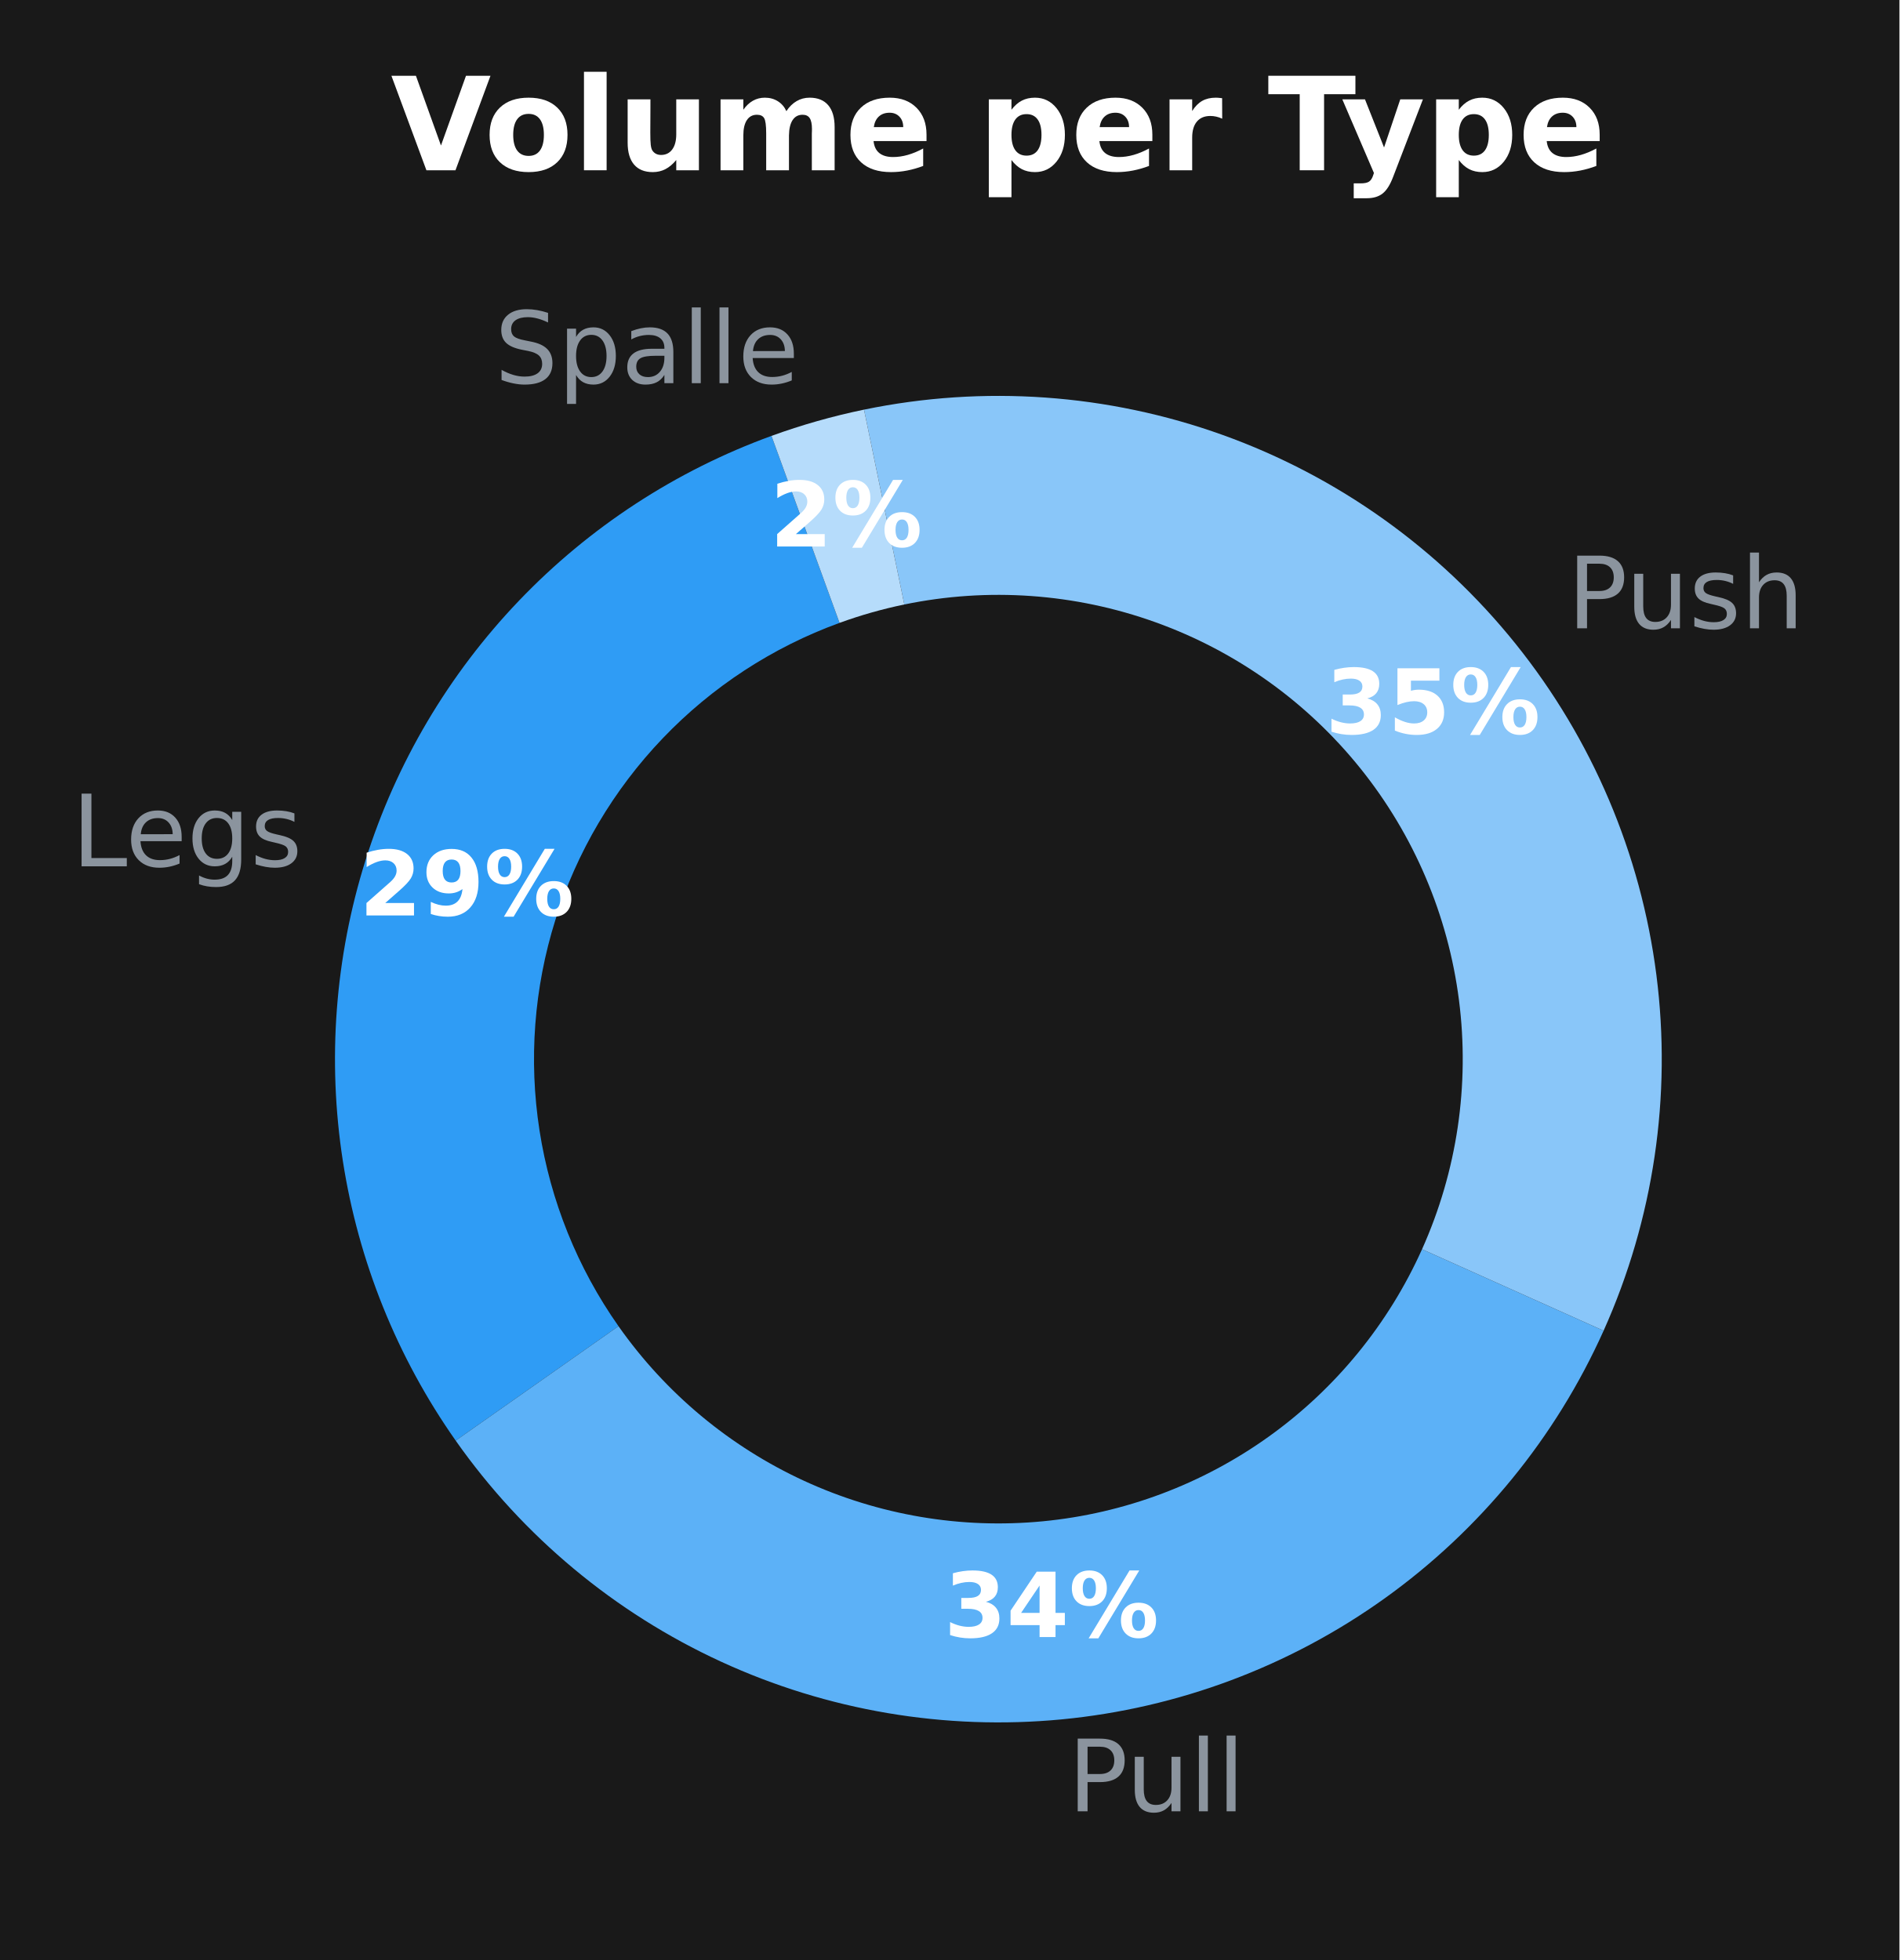
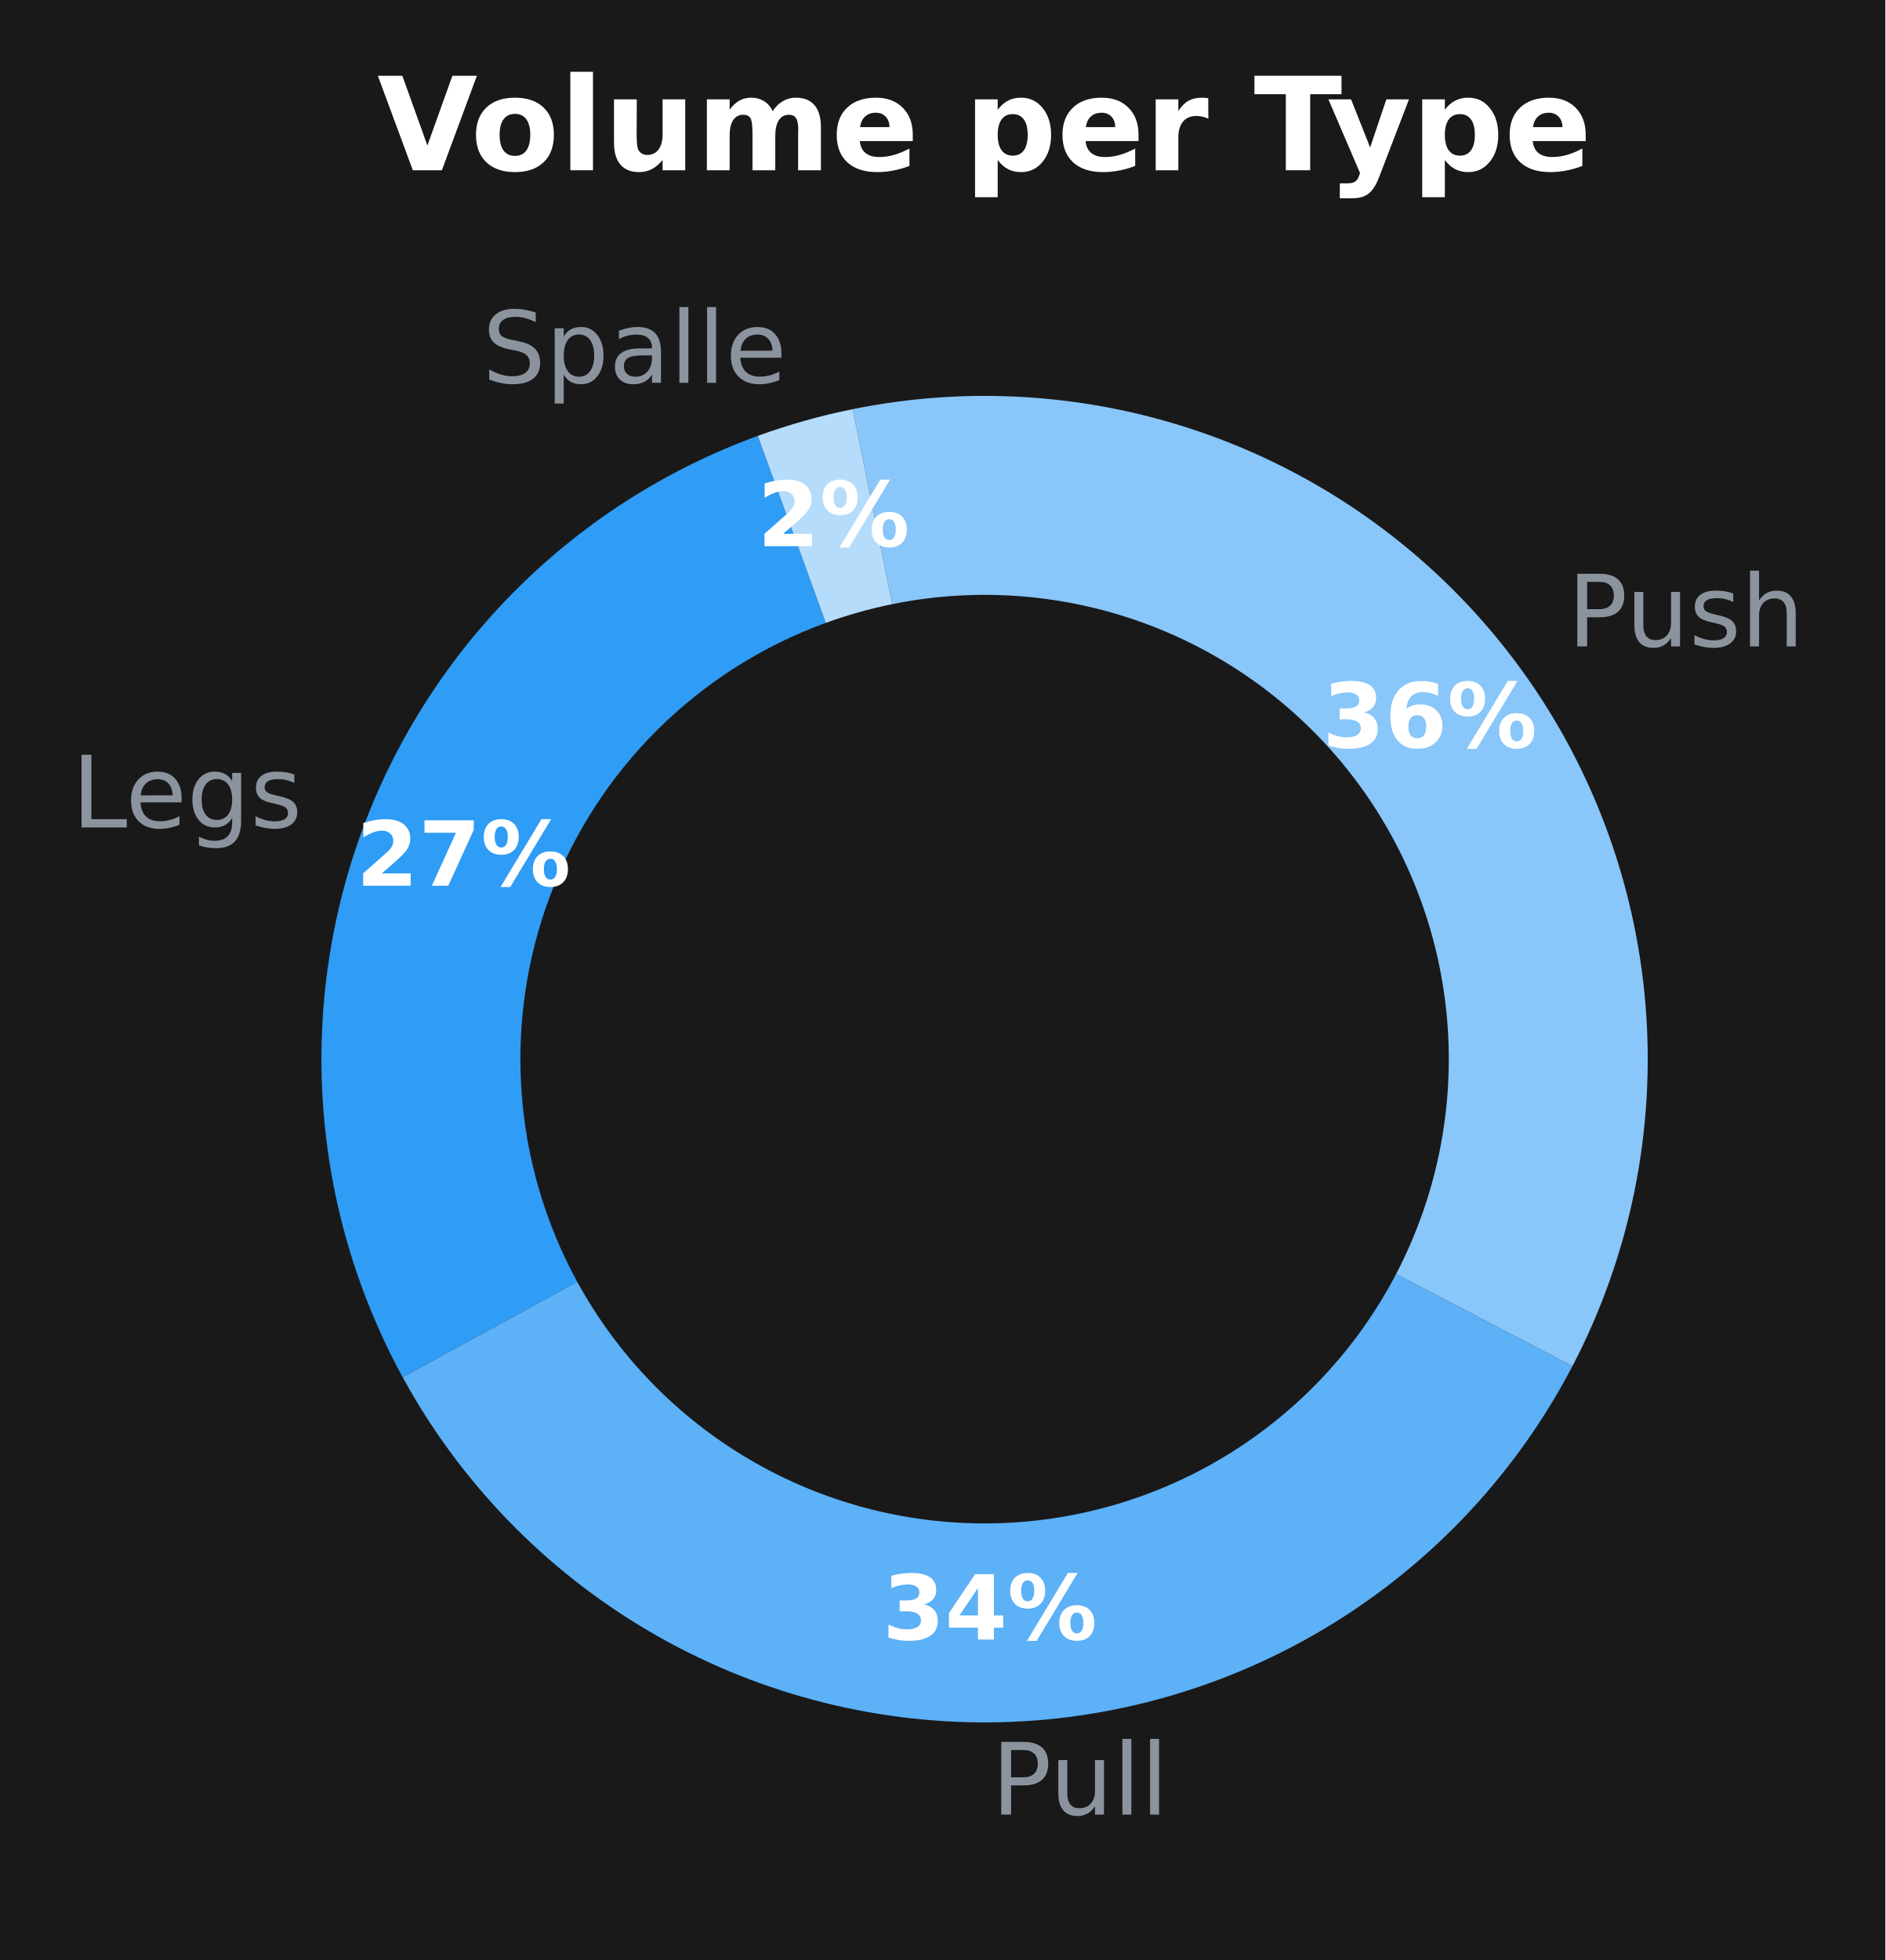
- <svg xmlns="http://www.w3.org/2000/svg" xmlns:xlink="http://www.w3.org/1999/xlink" width="190.483pt" height="196.598pt" viewBox="0 0 190.483 196.598" version="1.1">
+ <svg xmlns="http://www.w3.org/2000/svg" xmlns:xlink="http://www.w3.org/1999/xlink" width="189.136pt" height="196.598pt" viewBox="0 0 189.136 196.598" version="1.1">
  <defs>
    <style type="text/css">*{stroke-linejoin: round; stroke-linecap: butt}</style>
  </defs>
  <g id="figure_1">
    <g id="patch_1">
-       <path d="M 0 196.598  L 190.483 196.598  L 190.483 0  L 0 0  z " style="fill: #191919" />
+       <path d="M 0 196.598  L 189.136 196.598  L 189.136 0  L 0 0  z " style="fill: #191919" />
    </g>
    <g id="axes_1">
      <g id="patch_2">
-         <path d="M 77.369 43.722  C 67.77 47.216 59.103 52.874 52.043 60.256  C 44.983 67.638 39.717 76.548 36.655 86.293  C 33.592 96.038 32.815 106.359 34.383 116.453  C 35.952 126.546 39.824 136.145 45.699 144.501  L 62.026 133.022  C 57.914 127.173 55.203 120.454 54.105 113.388  C 53.007 106.323 53.551 99.098 55.695 92.277  C 57.839 85.455 61.525 79.218 66.467 74.051  C 71.409 68.883 77.476 64.922 84.195 62.477  z " style="fill: #2f9cf5" />
+         <path d="M 76.022 43.722  C 67.017 46.999 58.827 52.184 52.011 58.919  C 45.196 65.655 39.915 73.784 36.532 82.749  C 33.149 91.714 31.742 101.305 32.409 110.864  C 33.075 120.423 35.799 129.727 40.393 138.136  L 57.908 128.566  C 54.692 122.68 52.785 116.168 52.319 109.477  C 51.852 102.785 52.837 96.071 55.205 89.796  C 57.573 83.52 61.27 77.83 66.041 73.115  C 70.811 68.4 76.545 64.771 82.848 62.477  z " style="fill: #2f9cf5" />
      </g>
      <g id="patch_3">
-         <path d="M 45.699 144.501  C 52.456 154.112 61.639 161.763 72.312 166.674  C 82.985 171.585 94.77 173.583 106.465 172.463  C 118.159 171.343 129.352 167.145 138.898 160.298  C 148.444 153.45 156.009 144.195 160.819 133.476  L 142.61 125.305  C 139.243 132.808 133.948 139.287 127.265 144.08  C 120.583 148.873 112.748 151.811 104.562 152.595  C 96.376 153.379 88.126 151.981 80.655 148.543  C 73.184 145.106 66.756 139.749 62.026 133.022  z " style="fill: #5cb1f7" />
+         <path d="M 40.393 138.136  C 46.17 148.71 54.713 157.518 65.106 163.617  C 75.498 169.715 87.355 172.877 99.404 172.763  C 111.453 172.649 123.247 169.264 133.523 162.971  C 143.798 156.678 152.173 147.709 157.75 137.028  L 140.058 127.791  C 136.154 135.268 130.291 141.546 123.099 145.951  C 115.906 150.356 107.65 152.726 99.215 152.805  C 90.781 152.885 82.481 150.672 75.207 146.403  C 67.932 142.134 61.952 135.968 57.908 128.566  z " style="fill: #5cb1f7" />
      </g>
      <g id="patch_4">
-         <path d="M 160.819 133.476  C 165.836 122.297 167.668 109.945 166.112 97.791  C 164.556 85.636 159.672 74.145 152.001 64.589  C 144.33 55.034 134.166 47.781 122.635 43.635  C 111.104 39.488 98.649 38.607 86.649 41.089  L 90.691 60.633  C 99.091 58.896 107.81 59.513 115.881 62.416  C 123.953 65.318 131.068 70.395 136.437 77.084  C 141.807 83.773 145.226 91.817 146.315 100.325  C 147.404 108.833 146.122 117.479 142.61 125.305  z " style="fill: #89c6f9" />
+         <path d="M 157.75 137.028  C 163.567 125.887 166.109 113.322 165.081 100.796  C 164.053 88.27 159.496 76.288 151.94 66.244  C 144.385 56.201 134.136 48.501 122.386 44.04  C 110.636 39.58 97.859 38.539 85.542 41.04  L 89.512 60.599  C 98.134 58.849 107.078 59.577 115.303 62.7  C 123.528 65.822 130.702 71.212 135.991 78.242  C 141.28 85.273 144.47 93.66 145.189 102.429  C 145.909 111.197 144.129 119.992 140.058 127.791  z " style="fill: #89c6f9" />
      </g>
      <g id="patch_5">
-         <path d="M 86.649 41.089  C 85.073 41.415 83.509 41.798 81.961 42.237  C 80.413 42.676 78.881 43.172 77.369 43.722  L 84.195 62.477  C 85.253 62.092 86.326 61.745 87.409 61.437  C 88.493 61.13 89.588 60.862 90.691 60.633  z " style="fill: #b6dcfb" />
+         <path d="M 85.542 41.04  C 83.925 41.368 82.32 41.756 80.732 42.204  C 79.144 42.651 77.572 43.158 76.022 43.722  L 82.848 62.477  C 83.933 62.082 85.033 61.727 86.145 61.414  C 87.257 61.101 88.38 60.829 89.512 60.599  z " style="fill: #b6dcfb" />
      </g>
      <g id="matplotlib.axis_1" />
      <g id="matplotlib.axis_2" />
      <g id="text_1">
-         <g style="fill: #8b949e" transform="translate(7.2 86.89637) scale(0.1 -0.1)">
+         <g style="fill: #8b949e" transform="translate(7.2 82.99807) scale(0.1 -0.1)">
          <defs>
            <path id="DejaVuSans-2f" d="M 628 4666  L 1259 4666  L 1259 531  L 3531 531  L 3531 0  L 628 0  L 628 4666  z " transform="scale(0.015625)" />
            <path id="DejaVuSans-48" d="M 3597 1894  L 3597 1613  L 953 1613  Q 991 1019 1311 708  Q 1631 397 2203 397  Q 2534 397 2845 478  Q 3156 559 3463 722  L 3463 178  Q 3153 47 2828 -22  Q 2503 -91 2169 -91  Q 1331 -91 842 396  Q 353 884 353 1716  Q 353 2575 817 3079  Q 1281 3584 2069 3584  Q 2775 3584 3186 3129  Q 3597 2675 3597 1894  z M 3022 2063  Q 3016 2534 2758 2815  Q 2500 3097 2075 3097  Q 1594 3097 1305 2825  Q 1016 2553 972 2059  L 3022 2063  z " transform="scale(0.015625)" />
            <path id="DejaVuSans-4a" d="M 2906 1791  Q 2906 2416 2648 2759  Q 2391 3103 1925 3103  Q 1463 3103 1205 2759  Q 947 2416 947 1791  Q 947 1169 1205 825  Q 1463 481 1925 481  Q 2391 481 2648 825  Q 2906 1169 2906 1791  z M 3481 434  Q 3481 -459 3084 -895  Q 2688 -1331 1869 -1331  Q 1566 -1331 1297 -1286  Q 1028 -1241 775 -1147  L 775 -588  Q 1028 -725 1275 -790  Q 1522 -856 1778 -856  Q 2344 -856 2625 -561  Q 2906 -266 2906 331  L 2906 616  Q 2728 306 2450 153  Q 2172 0 1784 0  Q 1141 0 747 490  Q 353 981 353 1791  Q 353 2603 747 3093  Q 1141 3584 1784 3584  Q 2172 3584 2450 3431  Q 2728 3278 2906 2969  L 2906 3500  L 3481 3500  L 3481 434  z " transform="scale(0.015625)" />
            <path id="DejaVuSans-56" d="M 2834 3397  L 2834 2853  Q 2591 2978 2328 3040  Q 2066 3103 1784 3103  Q 1356 3103 1142 2972  Q 928 2841 928 2578  Q 928 2378 1081 2264  Q 1234 2150 1697 2047  L 1894 2003  Q 2506 1872 2764 1633  Q 3022 1394 3022 966  Q 3022 478 2636 193  Q 2250 -91 1575 -91  Q 1294 -91 989 -36  Q 684 19 347 128  L 347 722  Q 666 556 975 473  Q 1284 391 1588 391  Q 1994 391 2212 530  Q 2431 669 2431 922  Q 2431 1156 2273 1281  Q 2116 1406 1581 1522  L 1381 1569  Q 847 1681 609 1914  Q 372 2147 372 2553  Q 372 3047 722 3315  Q 1072 3584 1716 3584  Q 2034 3584 2315 3537  Q 2597 3491 2834 3397  z " transform="scale(0.015625)" />
          </defs>
          <use xlink:href="#DejaVuSans-2f" />
          <use xlink:href="#DejaVuSans-48" transform="translate(53.96875 0)" />
          <use xlink:href="#DejaVuSans-4a" transform="translate(115.5 0)" />
          <use xlink:href="#DejaVuSans-56" transform="translate(178.9844 0)" />
        </g>
      </g>
      <g id="text_2">
-         <g style="fill: #8b949e" transform="translate(107.0989 181.6835) scale(0.1 -0.1)">
+         <g style="fill: #8b949e" transform="translate(99.4664 182.0136) scale(0.1 -0.1)">
          <defs>
            <path id="DejaVuSans-33" d="M 1259 4147  L 1259 2394  L 2053 2394  Q 2494 2394 2734 2622  Q 2975 2850 2975 3272  Q 2975 3691 2734 3919  Q 2494 4147 2053 4147  L 1259 4147  z M 628 4666  L 2053 4666  Q 2838 4666 3239 4311  Q 3641 3956 3641 3272  Q 3641 2581 3239 2228  Q 2838 1875 2053 1875  L 1259 1875  L 1259 0  L 628 0  L 628 4666  z " transform="scale(0.015625)" />
            <path id="DejaVuSans-58" d="M 544 1381  L 544 3500  L 1119 3500  L 1119 1403  Q 1119 906 1312 657  Q 1506 409 1894 409  Q 2359 409 2629 706  Q 2900 1003 2900 1516  L 2900 3500  L 3475 3500  L 3475 0  L 2900 0  L 2900 538  Q 2691 219 2414 64  Q 2138 -91 1772 -91  Q 1169 -91 856 284  Q 544 659 544 1381  z M 1991 3584  L 1991 3584  z " transform="scale(0.015625)" />
            <path id="DejaVuSans-4f" d="M 603 4863  L 1178 4863  L 1178 0  L 603 0  L 603 4863  z " transform="scale(0.015625)" />
          </defs>
          <use xlink:href="#DejaVuSans-33" />
          <use xlink:href="#DejaVuSans-58" transform="translate(58.54688 0)" />
          <use xlink:href="#DejaVuSans-4f" transform="translate(121.9219 0)" />
          <use xlink:href="#DejaVuSans-4f" transform="translate(149.7031 0)" />
        </g>
      </g>
      <g id="text_3">
-         <g style="fill: #8b949e" transform="translate(157.1888 63.02252) scale(0.1 -0.1)">
+         <g style="fill: #8b949e" transform="translate(157.2569 64.84306) scale(0.1 -0.1)">
          <defs>
            <path id="DejaVuSans-4b" d="M 3513 2113  L 3513 0  L 2938 0  L 2938 2094  Q 2938 2591 2744 2837  Q 2550 3084 2163 3084  Q 1697 3084 1428 2787  Q 1159 2491 1159 1978  L 1159 0  L 581 0  L 581 4863  L 1159 4863  L 1159 2956  Q 1366 3272 1645 3428  Q 1925 3584 2291 3584  Q 2894 3584 3203 3211  Q 3513 2838 3513 2113  z " transform="scale(0.015625)" />
          </defs>
          <use xlink:href="#DejaVuSans-33" />
          <use xlink:href="#DejaVuSans-58" transform="translate(58.54688 0)" />
          <use xlink:href="#DejaVuSans-56" transform="translate(121.9219 0)" />
          <use xlink:href="#DejaVuSans-4b" transform="translate(174.0156 0)" />
        </g>
      </g>
      <g id="text_4">
-         <g style="fill: #8b949e" transform="translate(49.6105 38.43487) scale(0.1 -0.1)">
+         <g style="fill: #8b949e" transform="translate(48.39313 38.39825) scale(0.1 -0.1)">
          <defs>
            <path id="DejaVuSans-36" d="M 3425 4513  L 3425 3897  Q 3066 4069 2747 4153  Q 2428 4238 2131 4238  Q 1616 4238 1336 4038  Q 1056 3838 1056 3469  Q 1056 3159 1242 3001  Q 1428 2844 1947 2747  L 2328 2669  Q 3034 2534 3370 2195  Q 3706 1856 3706 1288  Q 3706 609 3251 259  Q 2797 -91 1919 -91  Q 1588 -91 1214 -16  Q 841 59 441 206  L 441 856  Q 825 641 1194 531  Q 1563 422 1919 422  Q 2459 422 2753 634  Q 3047 847 3047 1241  Q 3047 1584 2836 1778  Q 2625 1972 2144 2069  L 1759 2144  Q 1053 2284 737 2584  Q 422 2884 422 3419  Q 422 4038 858 4394  Q 1294 4750 2059 4750  Q 2388 4750 2728 4690  Q 3069 4631 3425 4513  z " transform="scale(0.015625)" />
            <path id="DejaVuSans-53" d="M 1159 525  L 1159 -1331  L 581 -1331  L 581 3500  L 1159 3500  L 1159 2969  Q 1341 3281 1617 3432  Q 1894 3584 2278 3584  Q 2916 3584 3314 3078  Q 3713 2572 3713 1747  Q 3713 922 3314 415  Q 2916 -91 2278 -91  Q 1894 -91 1617 61  Q 1341 213 1159 525  z M 3116 1747  Q 3116 2381 2855 2742  Q 2594 3103 2138 3103  Q 1681 3103 1420 2742  Q 1159 2381 1159 1747  Q 1159 1113 1420 752  Q 1681 391 2138 391  Q 2594 391 2855 752  Q 3116 1113 3116 1747  z " transform="scale(0.015625)" />
            <path id="DejaVuSans-44" d="M 2194 1759  Q 1497 1759 1228 1600  Q 959 1441 959 1056  Q 959 750 1161 570  Q 1363 391 1709 391  Q 2188 391 2477 730  Q 2766 1069 2766 1631  L 2766 1759  L 2194 1759  z M 3341 1997  L 3341 0  L 2766 0  L 2766 531  Q 2569 213 2275 61  Q 1981 -91 1556 -91  Q 1019 -91 701 211  Q 384 513 384 1019  Q 384 1609 779 1909  Q 1175 2209 1959 2209  L 2766 2209  L 2766 2266  Q 2766 2663 2505 2880  Q 2244 3097 1772 3097  Q 1472 3097 1187 3025  Q 903 2953 641 2809  L 641 3341  Q 956 3463 1253 3523  Q 1550 3584 1831 3584  Q 2591 3584 2966 3190  Q 3341 2797 3341 1997  z " transform="scale(0.015625)" />
          </defs>
          <use xlink:href="#DejaVuSans-36" />
          <use xlink:href="#DejaVuSans-53" transform="translate(63.48438 0)" />
          <use xlink:href="#DejaVuSans-44" transform="translate(126.9688 0)" />
          <use xlink:href="#DejaVuSans-4f" transform="translate(188.25 0)" />
          <use xlink:href="#DejaVuSans-4f" transform="translate(216.0312 0)" />
          <use xlink:href="#DejaVuSans-48" transform="translate(243.8125 0)" />
        </g>
      </g>
      <g id="text_5">
-         <g style="fill: #ffffff" transform="translate(36.03831 91.82224) scale(0.09 -0.09)">
+         <g style="fill: #ffffff" transform="translate(35.71996 88.84536) scale(0.09 -0.09)">
          <defs>
            <path id="DejaVuSans-Bold-15" d="M 1844 884  L 3897 884  L 3897 0  L 506 0  L 506 884  L 2209 2388  Q 2438 2594 2547 2791  Q 2656 2988 2656 3200  Q 2656 3528 2436 3728  Q 2216 3928 1850 3928  Q 1569 3928 1234 3808  Q 900 3688 519 3450  L 519 4475  Q 925 4609 1322 4679  Q 1719 4750 2100 4750  Q 2938 4750 3402 4381  Q 3866 4013 3866 3353  Q 3866 2972 3669 2642  Q 3472 2313 2841 1759  L 1844 884  z " transform="scale(0.015625)" />
-             <path id="DejaVuSans-Bold-1c" d="M 641 103  L 641 966  Q 928 831 1190 764  Q 1453 697 1709 697  Q 2247 697 2547 995  Q 2847 1294 2900 1881  Q 2688 1725 2447 1647  Q 2206 1569 1925 1569  Q 1209 1569 770 1986  Q 331 2403 331 3084  Q 331 3838 820 4291  Q 1309 4744 2131 4744  Q 3044 4744 3544 4128  Q 4044 3513 4044 2388  Q 4044 1231 3459 570  Q 2875 -91 1856 -91  Q 1528 -91 1228 -42  Q 928 6 641 103  z M 2125 2350  Q 2441 2350 2600 2554  Q 2759 2759 2759 3169  Q 2759 3575 2600 3781  Q 2441 3988 2125 3988  Q 1809 3988 1650 3781  Q 1491 3575 1491 3169  Q 1491 2759 1650 2554  Q 1809 2350 2125 2350  z " transform="scale(0.015625)" />
+             <path id="DejaVuSans-Bold-1a" d="M 428 4666  L 3944 4666  L 3944 3988  L 2125 0  L 953 0  L 2675 3781  L 428 3781  L 428 4666  z " transform="scale(0.015625)" />
            <path id="DejaVuSans-Bold-8" d="M 4959 1925  Q 4738 1925 4616 1733  Q 4494 1541 4494 1184  Q 4494 825 4614 633  Q 4734 441 4959 441  Q 5184 441 5303 633  Q 5422 825 5422 1184  Q 5422 1541 5301 1733  Q 5181 1925 4959 1925  z M 4959 2450  Q 5541 2450 5875 2112  Q 6209 1775 6209 1184  Q 6209 594 5875 251  Q 5541 -91 4959 -91  Q 4378 -91 4042 251  Q 3706 594 3706 1184  Q 3706 1772 4042 2111  Q 4378 2450 4959 2450  z M 2094 -91  L 1403 -91  L 4319 4750  L 5013 4750  L 2094 -91  z M 1453 4750  Q 2034 4750 2367 4411  Q 2700 4072 2700 3481  Q 2700 2891 2367 2550  Q 2034 2209 1453 2209  Q 872 2209 539 2550  Q 206 2891 206 3481  Q 206 4072 539 4411  Q 872 4750 1453 4750  z M 1453 4225  Q 1228 4225 1106 4031  Q 984 3838 984 3481  Q 984 3122 1106 2926  Q 1228 2731 1453 2731  Q 1678 2731 1798 2926  Q 1919 3122 1919 3481  Q 1919 3838 1797 4031  Q 1675 4225 1453 4225  z " transform="scale(0.015625)" />
          </defs>
          <use xlink:href="#DejaVuSans-Bold-15" />
-           <use xlink:href="#DejaVuSans-Bold-1c" transform="translate(69.57812 0)" />
+           <use xlink:href="#DejaVuSans-Bold-1a" transform="translate(69.57812 0)" />
          <use xlink:href="#DejaVuSans-Bold-8" transform="translate(139.1562 0)" />
        </g>
      </g>
      <g id="text_6">
-         <g style="fill: #ffffff" transform="translate(94.67878 164.2049) scale(0.09 -0.09)">
+         <g style="fill: #ffffff" transform="translate(88.53197 164.4569) scale(0.09 -0.09)">
          <defs>
            <path id="DejaVuSans-Bold-16" d="M 2981 2516  Q 3453 2394 3698 2092  Q 3944 1791 3944 1325  Q 3944 631 3412 270  Q 2881 -91 1863 -91  Q 1503 -91 1142 -33  Q 781 25 428 141  L 428 1069  Q 766 900 1098 814  Q 1431 728 1753 728  Q 2231 728 2486 893  Q 2741 1059 2741 1369  Q 2741 1688 2480 1852  Q 2219 2016 1709 2016  L 1228 2016  L 1228 2791  L 1734 2791  Q 2188 2791 2409 2933  Q 2631 3075 2631 3366  Q 2631 3634 2415 3781  Q 2200 3928 1806 3928  Q 1516 3928 1219 3862  Q 922 3797 628 3669  L 628 4550  Q 984 4650 1334 4700  Q 1684 4750 2022 4750  Q 2931 4750 3382 4451  Q 3834 4153 3834 3553  Q 3834 3144 3618 2883  Q 3403 2622 2981 2516  z " transform="scale(0.015625)" />
            <path id="DejaVuSans-Bold-17" d="M 2356 3675  L 1038 1722  L 2356 1722  L 2356 3675  z M 2156 4666  L 3494 4666  L 3494 1722  L 4159 1722  L 4159 850  L 3494 850  L 3494 0  L 2356 0  L 2356 850  L 288 850  L 288 1881  L 2156 4666  z " transform="scale(0.015625)" />
          </defs>
          <use xlink:href="#DejaVuSans-Bold-16" />
          <use xlink:href="#DejaVuSans-Bold-17" transform="translate(69.57812 0)" />
          <use xlink:href="#DejaVuSans-Bold-8" transform="translate(139.1562 0)" />
        </g>
      </g>
      <g id="text_7">
-         <g style="fill: #ffffff" transform="translate(132.9292 73.591) scale(0.09 -0.09)">
+         <g style="fill: #ffffff" transform="translate(132.6629 74.98124) scale(0.09 -0.09)">
          <defs>
-             <path id="DejaVuSans-Bold-18" d="M 678 4666  L 3669 4666  L 3669 3781  L 1638 3781  L 1638 3059  Q 1775 3097 1914 3117  Q 2053 3138 2203 3138  Q 3056 3138 3531 2711  Q 4006 2284 4006 1522  Q 4006 766 3489 337  Q 2972 -91 2053 -91  Q 1656 -91 1267 -14  Q 878 63 494 219  L 494 1166  Q 875 947 1217 837  Q 1559 728 1863 728  Q 2300 728 2551 942  Q 2803 1156 2803 1522  Q 2803 1891 2551 2103  Q 2300 2316 1863 2316  Q 1603 2316 1309 2248  Q 1016 2181 678 2041  L 678 4666  z " transform="scale(0.015625)" />
+             <path id="DejaVuSans-Bold-19" d="M 2316 2303  Q 2000 2303 1842 2098  Q 1684 1894 1684 1484  Q 1684 1075 1842 870  Q 2000 666 2316 666  Q 2634 666 2792 870  Q 2950 1075 2950 1484  Q 2950 1894 2792 2098  Q 2634 2303 2316 2303  z M 3803 4544  L 3803 3681  Q 3506 3822 3243 3889  Q 2981 3956 2731 3956  Q 2194 3956 1894 3657  Q 1594 3359 1544 2772  Q 1750 2925 1990 3001  Q 2231 3078 2516 3078  Q 3231 3078 3670 2659  Q 4109 2241 4109 1563  Q 4109 813 3618 361  Q 3128 -91 2303 -91  Q 1394 -91 895 523  Q 397 1138 397 2266  Q 397 3422 980 4083  Q 1563 4744 2578 4744  Q 2900 4744 3203 4694  Q 3506 4644 3803 4544  z " transform="scale(0.015625)" />
          </defs>
          <use xlink:href="#DejaVuSans-Bold-16" />
-           <use xlink:href="#DejaVuSans-Bold-18" transform="translate(69.57812 0)" />
+           <use xlink:href="#DejaVuSans-Bold-19" transform="translate(69.57812 0)" />
          <use xlink:href="#DejaVuSans-Bold-8" transform="translate(139.1562 0)" />
        </g>
      </g>
      <g id="text_8">
-         <g style="fill: #ffffff" transform="translate(77.22672 54.81498) scale(0.09 -0.09)">
+         <g style="fill: #ffffff" transform="translate(75.97874 54.78702) scale(0.09 -0.09)">
          <use xlink:href="#DejaVuSans-Bold-15" />
          <use xlink:href="#DejaVuSans-Bold-8" transform="translate(69.57812 0)" />
        </g>
      </g>
      <g id="text_9">
-         <g style="fill: #ffffff" transform="translate(39.19013 17.07797) scale(0.13 -0.13)">
+         <g style="fill: #ffffff" transform="translate(37.84327 17.07797) scale(0.13 -0.13)">
          <defs>
            <path id="DejaVuSans-Bold-39" d="M 31 4666  L 1241 4666  L 2478 1222  L 3713 4666  L 4922 4666  L 3194 0  L 1759 0  L 31 4666  z " transform="scale(0.015625)" />
            <path id="DejaVuSans-Bold-52" d="M 2203 2784  Q 1831 2784 1636 2517  Q 1441 2250 1441 1747  Q 1441 1244 1636 976  Q 1831 709 2203 709  Q 2569 709 2762 976  Q 2956 1244 2956 1747  Q 2956 2250 2762 2517  Q 2569 2784 2203 2784  z M 2203 3584  Q 3106 3584 3614 3096  Q 4122 2609 4122 1747  Q 4122 884 3614 396  Q 3106 -91 2203 -91  Q 1297 -91 786 396  Q 275 884 275 1747  Q 275 2609 786 3096  Q 1297 3584 2203 3584  z " transform="scale(0.015625)" />
            <path id="DejaVuSans-Bold-4f" d="M 538 4863  L 1656 4863  L 1656 0  L 538 0  L 538 4863  z " transform="scale(0.015625)" />
            <path id="DejaVuSans-Bold-58" d="M 500 1363  L 500 3500  L 1625 3500  L 1625 3150  Q 1625 2866 1622 2436  Q 1619 2006 1619 1863  Q 1619 1441 1641 1255  Q 1663 1069 1716 984  Q 1784 875 1895 815  Q 2006 756 2150 756  Q 2500 756 2700 1025  Q 2900 1294 2900 1772  L 2900 3500  L 4019 3500  L 4019 0  L 2900 0  L 2900 506  Q 2647 200 2364 54  Q 2081 -91 1741 -91  Q 1134 -91 817 281  Q 500 653 500 1363  z " transform="scale(0.015625)" />
            <path id="DejaVuSans-Bold-50" d="M 3781 2919  Q 3994 3244 4286 3414  Q 4578 3584 4928 3584  Q 5531 3584 5847 3212  Q 6163 2841 6163 2131  L 6163 0  L 5038 0  L 5038 1825  Q 5041 1866 5042 1909  Q 5044 1953 5044 2034  Q 5044 2406 4934 2573  Q 4825 2741 4581 2741  Q 4263 2741 4089 2478  Q 3916 2216 3909 1719  L 3909 0  L 2784 0  L 2784 1825  Q 2784 2406 2684 2573  Q 2584 2741 2328 2741  Q 2006 2741 1831 2477  Q 1656 2213 1656 1722  L 1656 0  L 531 0  L 531 3500  L 1656 3500  L 1656 2988  Q 1863 3284 2130 3434  Q 2397 3584 2719 3584  Q 3081 3584 3359 3409  Q 3638 3234 3781 2919  z " transform="scale(0.015625)" />
            <path id="DejaVuSans-Bold-48" d="M 4031 1759  L 4031 1441  L 1416 1441  Q 1456 1047 1700 850  Q 1944 653 2381 653  Q 2734 653 3104 758  Q 3475 863 3866 1075  L 3866 213  Q 3469 63 3072 -14  Q 2675 -91 2278 -91  Q 1328 -91 801 392  Q 275 875 275 1747  Q 275 2603 792 3093  Q 1309 3584 2216 3584  Q 3041 3584 3536 3087  Q 4031 2591 4031 1759  z M 2881 2131  Q 2881 2450 2695 2645  Q 2509 2841 2209 2841  Q 1884 2841 1681 2658  Q 1478 2475 1428 2131  L 2881 2131  z " transform="scale(0.015625)" />
            <path id="DejaVuSans-Bold-3" transform="scale(0.015625)" />
            <path id="DejaVuSans-Bold-53" d="M 1656 506  L 1656 -1331  L 538 -1331  L 538 3500  L 1656 3500  L 1656 2988  Q 1888 3294 2169 3439  Q 2450 3584 2816 3584  Q 3463 3584 3878 3070  Q 4294 2556 4294 1747  Q 4294 938 3878 423  Q 3463 -91 2816 -91  Q 2450 -91 2169 54  Q 1888 200 1656 506  z M 2400 2772  Q 2041 2772 1848 2508  Q 1656 2244 1656 1747  Q 1656 1250 1848 986  Q 2041 722 2400 722  Q 2759 722 2948 984  Q 3138 1247 3138 1747  Q 3138 2247 2948 2509  Q 2759 2772 2400 2772  z " transform="scale(0.015625)" />
            <path id="DejaVuSans-Bold-55" d="M 3138 2547  Q 2991 2616 2845 2648  Q 2700 2681 2553 2681  Q 2122 2681 1889 2404  Q 1656 2128 1656 1613  L 1656 0  L 538 0  L 538 3500  L 1656 3500  L 1656 2925  Q 1872 3269 2151 3426  Q 2431 3584 2822 3584  Q 2878 3584 2943 3579  Q 3009 3575 3134 3559  L 3138 2547  z " transform="scale(0.015625)" />
            <path id="DejaVuSans-Bold-37" d="M 31 4666  L 4331 4666  L 4331 3756  L 2784 3756  L 2784 0  L 1581 0  L 1581 3756  L 31 3756  L 31 4666  z " transform="scale(0.015625)" />
            <path id="DejaVuSans-Bold-5c" d="M 78 3500  L 1197 3500  L 2138 1125  L 2938 3500  L 4056 3500  L 2584 -331  Q 2363 -916 2067 -1148  Q 1772 -1381 1288 -1381  L 641 -1381  L 641 -647  L 991 -647  Q 1275 -647 1404 -556  Q 1534 -466 1606 -231  L 1638 -134  L 78 3500  z " transform="scale(0.015625)" />
          </defs>
          <use xlink:href="#DejaVuSans-Bold-39" />
          <use xlink:href="#DejaVuSans-Bold-52" transform="translate(71.92188 0)" />
          <use xlink:href="#DejaVuSans-Bold-4f" transform="translate(140.625 0)" />
          <use xlink:href="#DejaVuSans-Bold-58" transform="translate(174.9062 0)" />
          <use xlink:href="#DejaVuSans-Bold-50" transform="translate(246.0938 0)" />
          <use xlink:href="#DejaVuSans-Bold-48" transform="translate(350.2969 0)" />
          <use xlink:href="#DejaVuSans-Bold-3" transform="translate(418.125 0)" />
          <use xlink:href="#DejaVuSans-Bold-53" transform="translate(452.9375 0)" />
          <use xlink:href="#DejaVuSans-Bold-48" transform="translate(524.5156 0)" />
          <use xlink:href="#DejaVuSans-Bold-55" transform="translate(592.3438 0)" />
          <use xlink:href="#DejaVuSans-Bold-3" transform="translate(641.6562 0)" />
          <use xlink:href="#DejaVuSans-Bold-37" transform="translate(676.4688 0)" />
          <use xlink:href="#DejaVuSans-Bold-5c" transform="translate(732.8281 0)" />
          <use xlink:href="#DejaVuSans-Bold-53" transform="translate(798.0156 0)" />
          <use xlink:href="#DejaVuSans-Bold-48" transform="translate(869.5938 0)" />
        </g>
      </g>
    </g>
  </g>
</svg>
